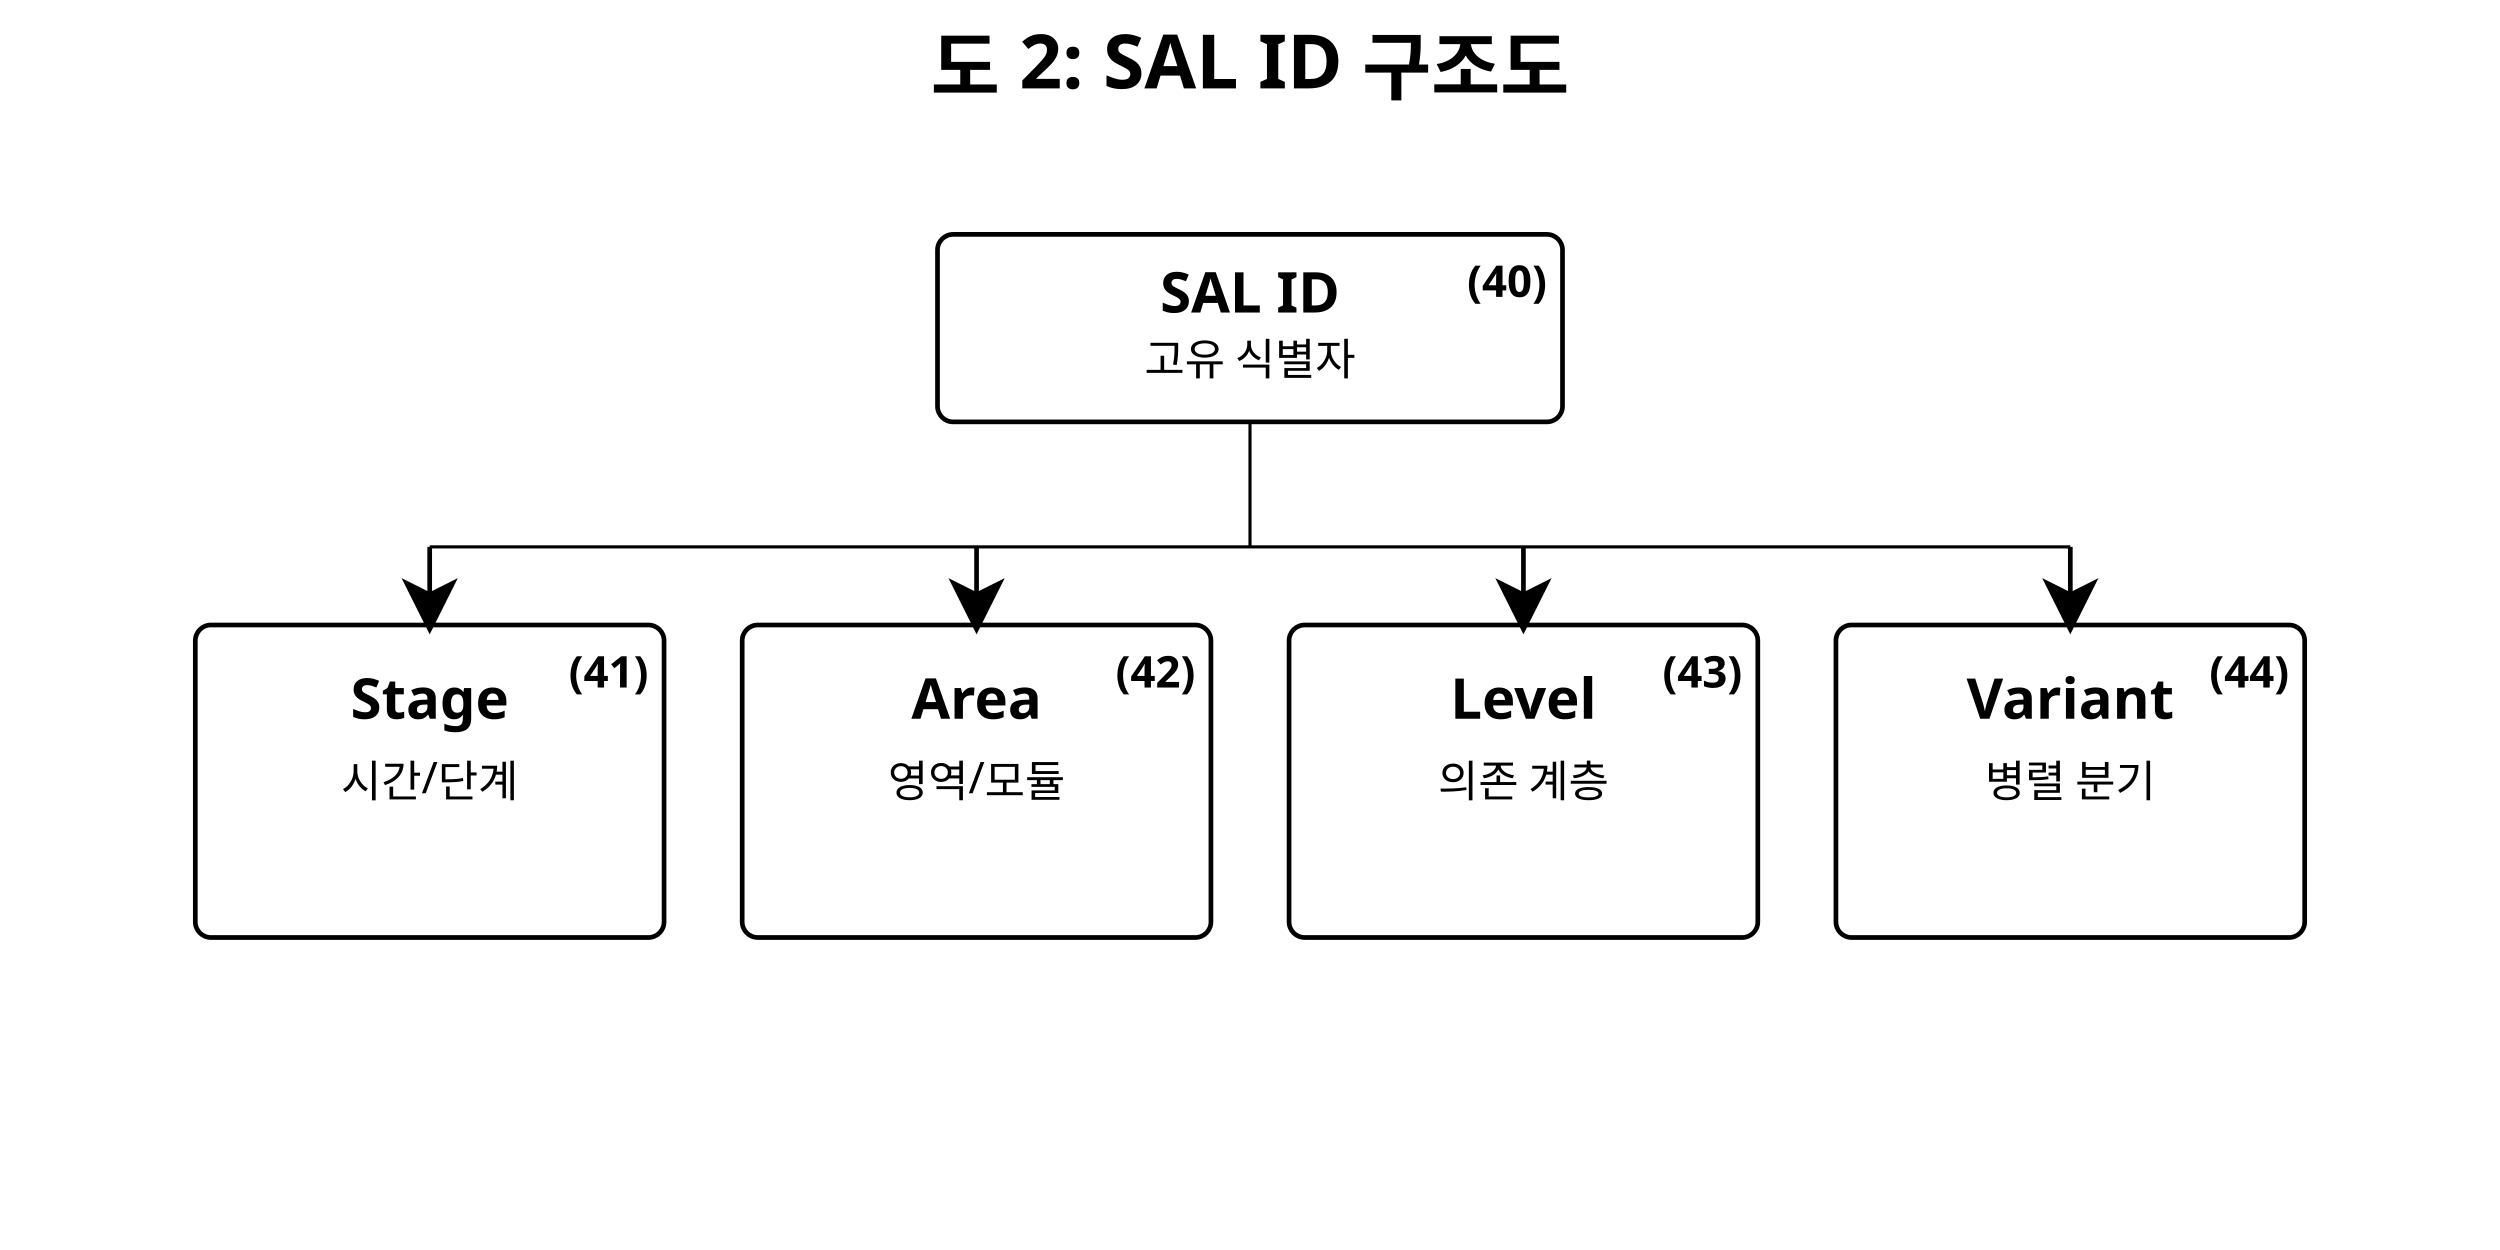
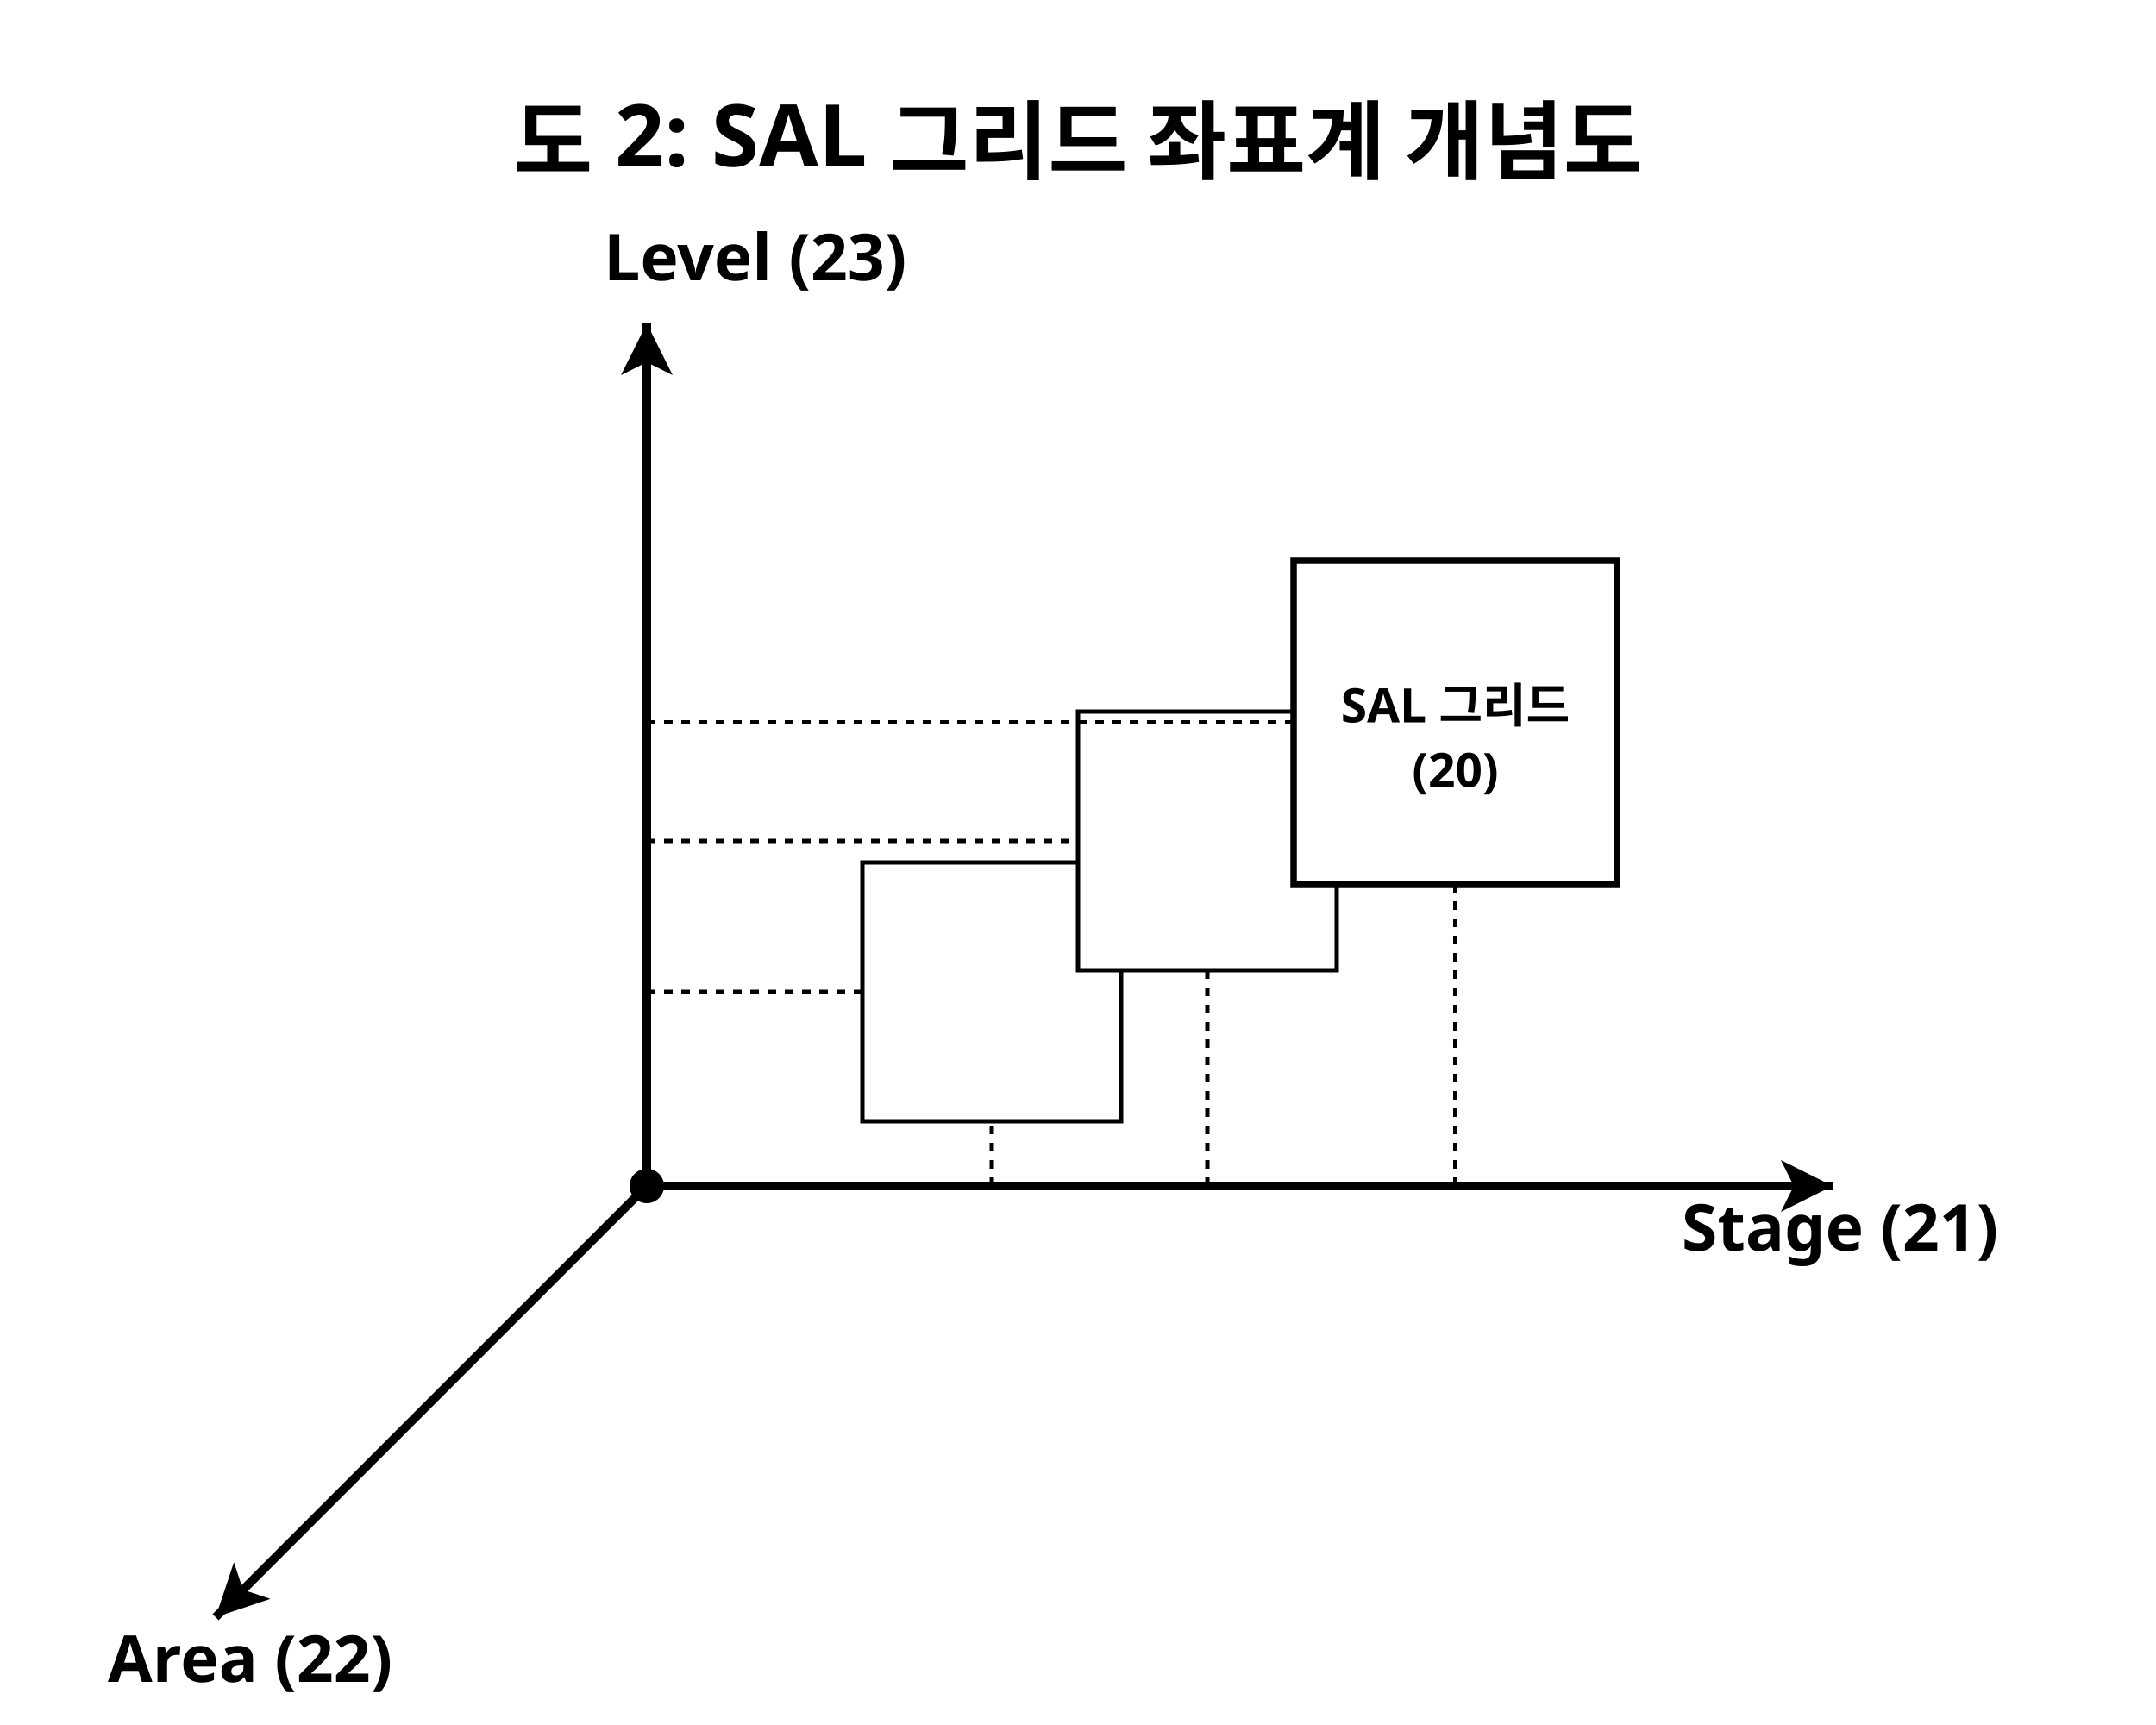
- <svg xmlns="http://www.w3.org/2000/svg" width="1600" height="800" viewBox="0 0 1600 800">
+ <svg xmlns="http://www.w3.org/2000/svg" width="1000" height="800" viewBox="0 0 1000 800">
  <rect width="100%" height="100%" fill="white" />
  <defs>
-     <marker id="arrowhead" markerWidth="12" markerHeight="12" refX="10" refY="6" orient="auto">
-       <path d="M0,0 L12,6 L0,12 L3,6 Z" fill="black" />
+     <marker id="arrow" markerWidth="6" markerHeight="6" refX="6" refY="3" orient="auto">
+       <path d="M0,0 L6,3 L0,6 L1.5,3 Z" fill="black" />
    </marker>
  </defs>
-   <text x="800" y="60" text-anchor="middle" font-family="Malgun Gothic, AppleGothic, Dotum, sans-serif" font-size="48" font-weight="bold">도 2: SAL ID 구조도</text>
-   <rect x="600" y="150" width="400" height="120" fill="white" stroke="black" stroke-width="3" rx="10" />
-   <text x="800" y="200" text-anchor="middle" font-family="Malgun Gothic, AppleGothic, Dotum, sans-serif" font-size="36" font-weight="bold">SAL ID</text>
-   <text x="800" y="240" text-anchor="middle" font-family="Malgun Gothic, AppleGothic, Dotum, sans-serif" font-size="28" font-weight="normal">고유 식별자</text>
-   <text x="990" y="190" text-anchor="end" font-family="Malgun Gothic, AppleGothic, Dotum, sans-serif" font-size="28" font-weight="bold">(40)</text>
-   <rect x="125" y="400" width="300" height="200" fill="white" stroke="black" stroke-width="3" rx="10" />
-   <text x="275" y="460" text-anchor="middle" font-family="Malgun Gothic, AppleGothic, Dotum, sans-serif" font-size="36" font-weight="bold">Stage</text>
-   <text x="275" y="510" text-anchor="middle" font-family="Malgun Gothic, AppleGothic, Dotum, sans-serif" font-size="28" font-weight="normal">시간/단계</text>
-   <text x="415" y="440" text-anchor="end" font-family="Malgun Gothic, AppleGothic, Dotum, sans-serif" font-size="28" font-weight="bold">(41)</text>
-   <rect x="475" y="400" width="300" height="200" fill="white" stroke="black" stroke-width="3" rx="10" />
-   <text x="625" y="460" text-anchor="middle" font-family="Malgun Gothic, AppleGothic, Dotum, sans-serif" font-size="36" font-weight="bold">Area</text>
-   <text x="625" y="510" text-anchor="middle" font-family="Malgun Gothic, AppleGothic, Dotum, sans-serif" font-size="28" font-weight="normal">영역/모듈</text>
-   <text x="765" y="440" text-anchor="end" font-family="Malgun Gothic, AppleGothic, Dotum, sans-serif" font-size="28" font-weight="bold">(42)</text>
-   <rect x="825" y="400" width="300" height="200" fill="white" stroke="black" stroke-width="3" rx="10" />
-   <text x="975" y="460" text-anchor="middle" font-family="Malgun Gothic, AppleGothic, Dotum, sans-serif" font-size="36" font-weight="bold">Level</text>
-   <text x="975" y="510" text-anchor="middle" font-family="Malgun Gothic, AppleGothic, Dotum, sans-serif" font-size="28" font-weight="normal">의존 계층</text>
-   <text x="1115" y="440" text-anchor="end" font-family="Malgun Gothic, AppleGothic, Dotum, sans-serif" font-size="28" font-weight="bold">(43)</text>
-   <rect x="1175" y="400" width="300" height="200" fill="white" stroke="black" stroke-width="3" rx="10" />
-   <text x="1325" y="460" text-anchor="middle" font-family="Malgun Gothic, AppleGothic, Dotum, sans-serif" font-size="36" font-weight="bold">Variant</text>
-   <text x="1325" y="510" text-anchor="middle" font-family="Malgun Gothic, AppleGothic, Dotum, sans-serif" font-size="28" font-weight="normal">병렬 분기</text>
-   <text x="1465" y="440" text-anchor="end" font-family="Malgun Gothic, AppleGothic, Dotum, sans-serif" font-size="28" font-weight="bold">(44)</text>
-   <path d="M 800,270 L 800,350" stroke="black" stroke-width="2" fill="none" />
-   <path d="M 275.0,350 L 1325.0,350" stroke="black" stroke-width="2" fill="none" />
-   <path d="M 275.0,350 L 275.0,400" stroke="black" stroke-width="3" fill="none" marker-end="url(#arrowhead)" />
-   <path d="M 625.0,350 L 625.0,400" stroke="black" stroke-width="3" fill="none" marker-end="url(#arrowhead)" />
-   <path d="M 975.0,350 L 975.0,400" stroke="black" stroke-width="3" fill="none" marker-end="url(#arrowhead)" />
-   <path d="M 1325.0,350 L 1325.0,400" stroke="black" stroke-width="3" fill="none" marker-end="url(#arrowhead)" />
+   <text x="500" y="80" text-anchor="middle" font-family="Malgun Gothic, AppleGothic, Dotum, sans-serif" font-size="40" font-weight="bold">도 2: SAL 그리드 좌표계 개념도</text>
+   <g transform="translate(0, 50)">
+     <circle cx="300" cy="500" r="8" fill="black" />
+     <line x1="300" y1="500" x2="850" y2="500" stroke="black" stroke-width="4" marker-end="url(#arrow)" />
+     <text x="780" y="530" font-family="Malgun Gothic, sans-serif" font-size="30" font-weight="bold">Stage (21)</text>
+     <line x1="300" y1="500" x2="100" y2="700" stroke="black" stroke-width="4" marker-end="url(#arrow)" />
+     <text x="50" y="730" font-family="Malgun Gothic, sans-serif" font-size="30" font-weight="bold">Area (22)</text>
+     <line x1="300" y1="500" x2="300" y2="100" stroke="black" stroke-width="4" marker-end="url(#arrow)" />
+     <text x="280" y="80" font-family="Malgun Gothic, sans-serif" font-size="30" font-weight="bold">Level (23)</text>
+     <rect x="400" y="350" width="120" height="120" fill="white" stroke="black" stroke-width="2" />
+     <line x1="300" y1="410" x2="400" y2="410" stroke="black" stroke-dasharray="4,4" stroke-width="2" />
+     <line x1="460" y1="500" x2="460" y2="470" stroke="black" stroke-dasharray="4,4" stroke-width="2" />
+     <rect x="500" y="280" width="120" height="120" fill="white" stroke="black" stroke-width="2" />
+     <line x1="300" y1="340" x2="500" y2="340" stroke="black" stroke-dasharray="4,4" stroke-width="2" />
+     <line x1="560" y1="500" x2="560" y2="400" stroke="black" stroke-dasharray="4,4" stroke-width="2" />
+     <rect x="600" y="210" width="150" height="150" fill="white" stroke="black" stroke-width="3" />
+     <text x="675" y="285" text-anchor="middle" font-family="Malgun Gothic, sans-serif" font-size="22" font-weight="bold">SAL 그리드</text>
+     <text x="675" y="315" text-anchor="middle" font-family="Malgun Gothic, sans-serif" font-size="22" font-weight="bold">(20)</text>
+     <line x1="300" y1="285" x2="600" y2="285" stroke="black" stroke-dasharray="4,4" stroke-width="2" />
+     <line x1="675" y1="500" x2="675" y2="360" stroke="black" stroke-dasharray="4,4" stroke-width="2" />
+   </g>
</svg>
